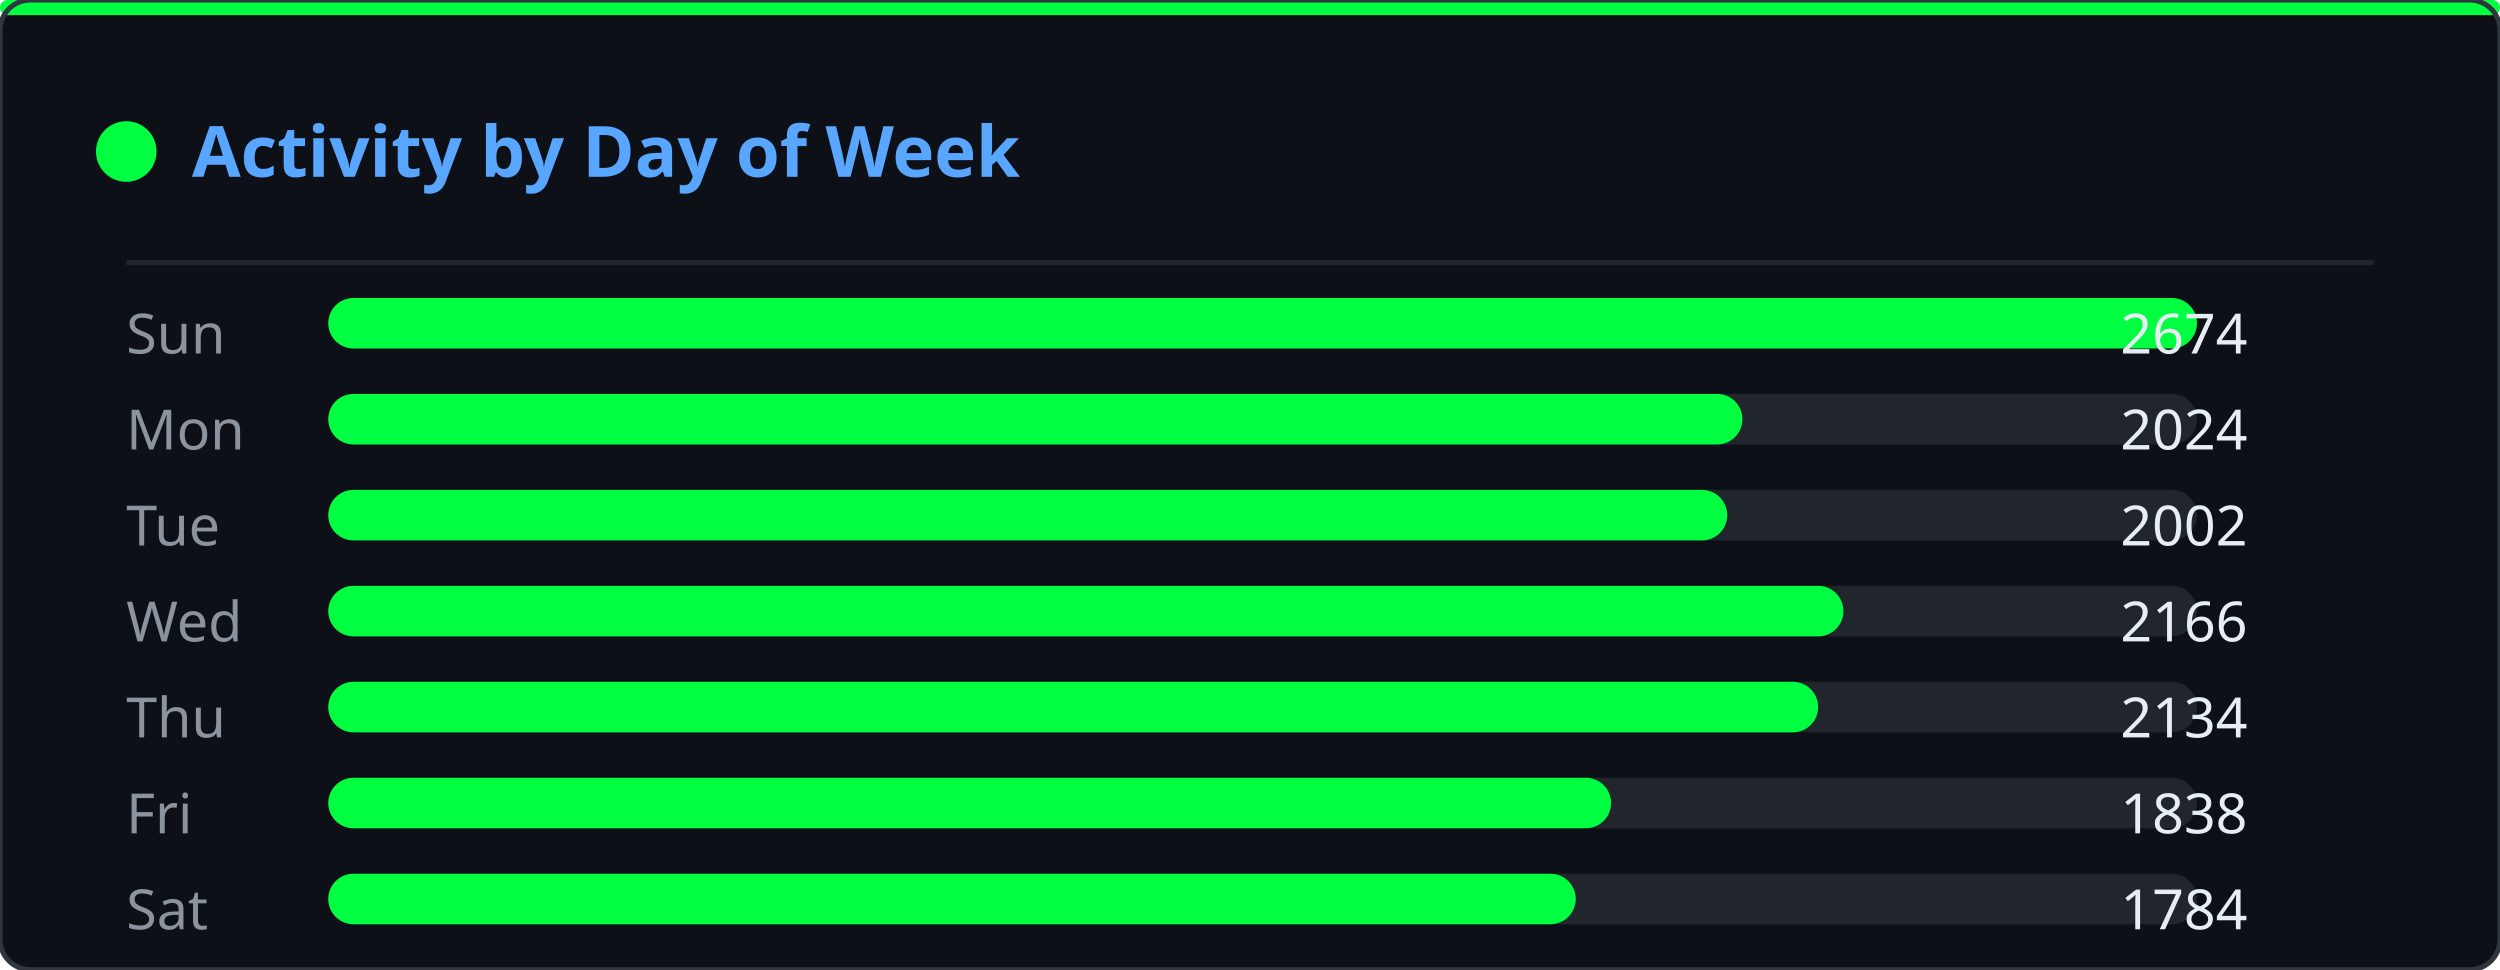
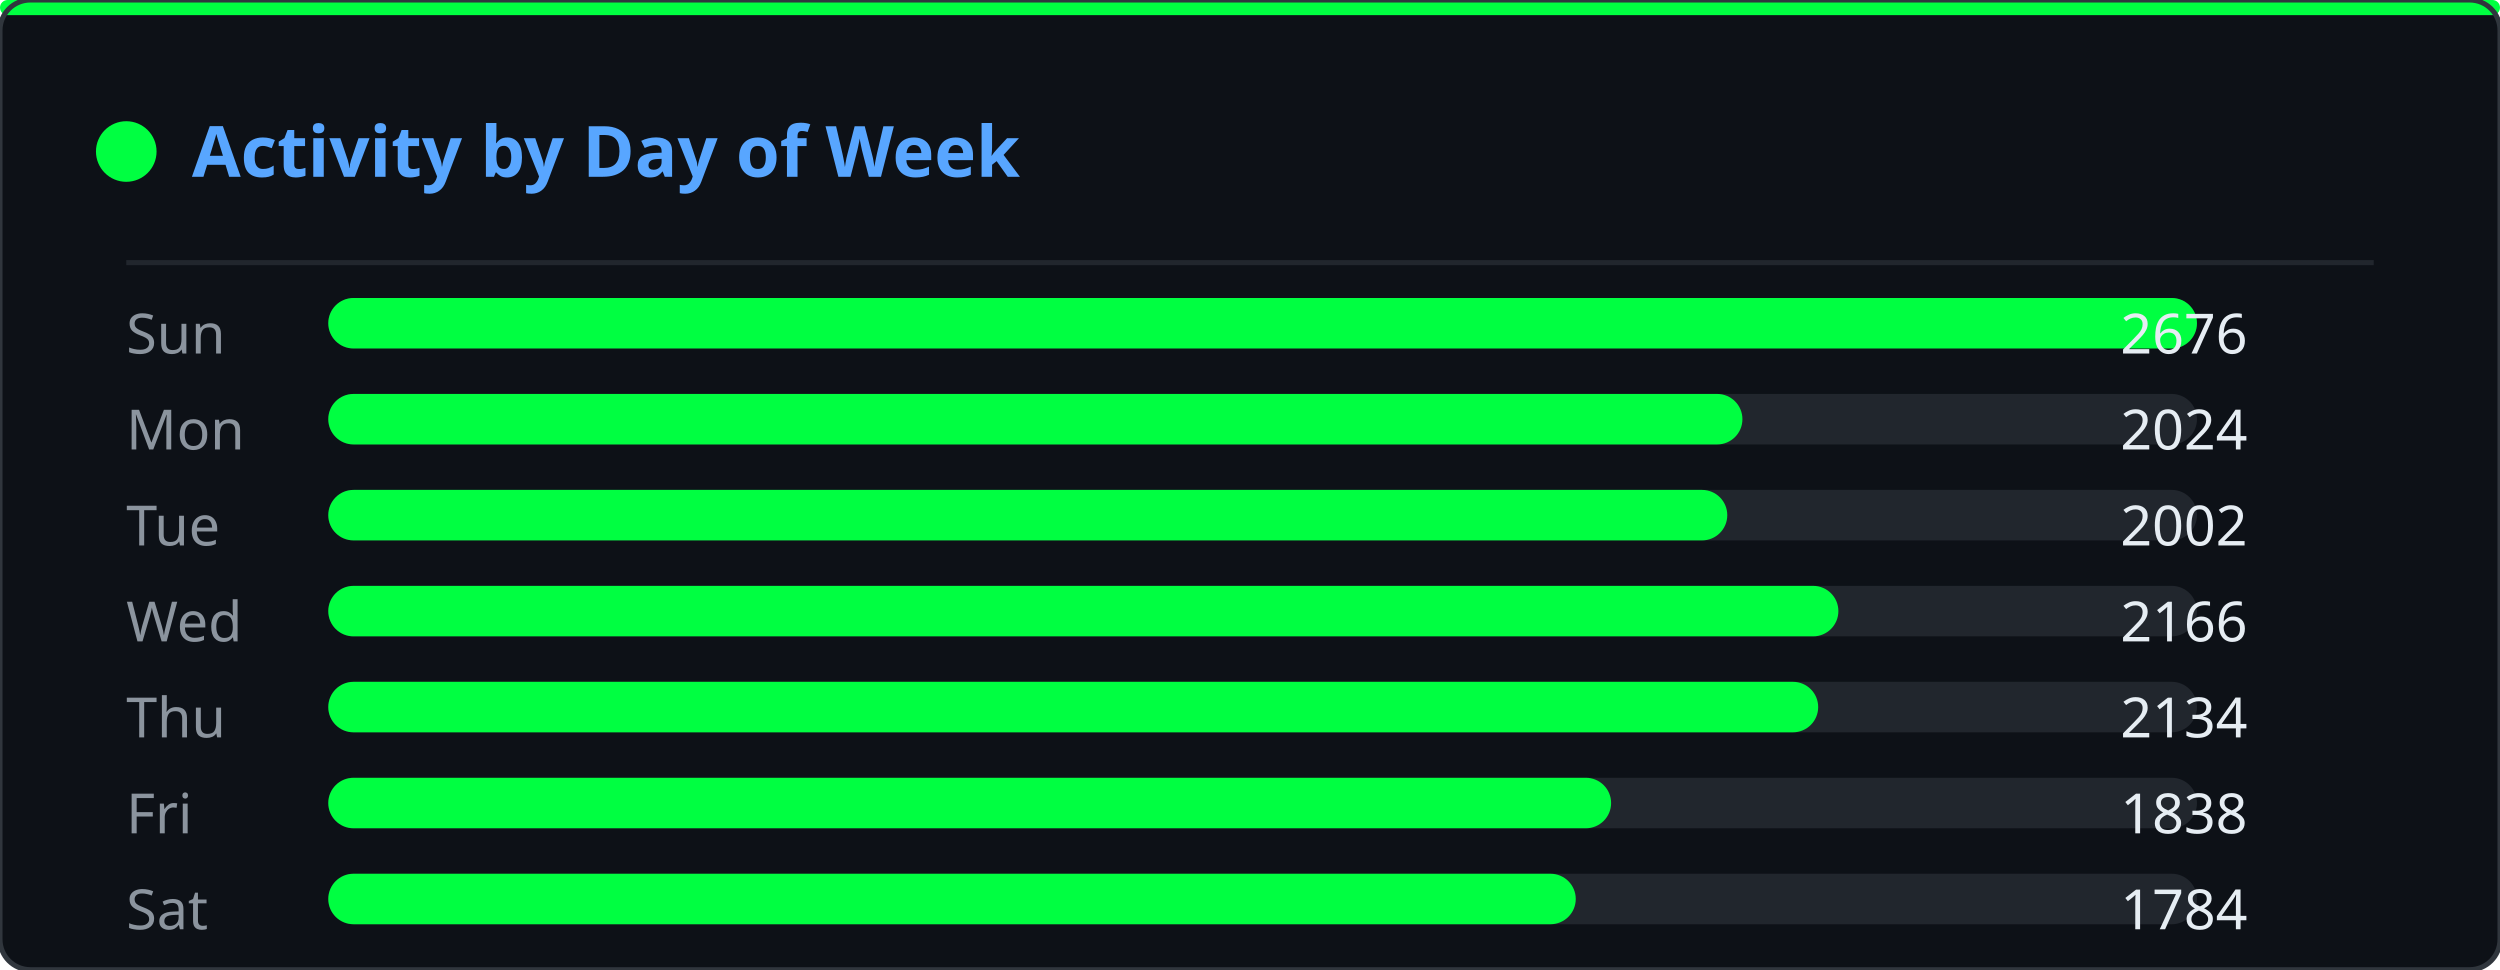
<svg xmlns="http://www.w3.org/2000/svg" width="495" height="192" viewBox="0 0 495 192">
  <defs>
    <clipPath id="ghm-clip">
      <rect width="495" height="192" rx="6" />
    </clipPath>
  </defs>
  <rect width="495" height="192" rx="6" fill="#0d1117" />
  <g clip-path="url(#ghm-clip)">
    <g opacity="0.22">
      <style>@keyframes ghm0{from{transform:translateY(-74px)}to{transform:translateY(206px)}}@keyframes ghm1{from{transform:translateY(-46px)}to{transform:translateY(206px)}}@keyframes ghm2{from{transform:translateY(-46px)}to{transform:translateY(206px)}}@keyframes ghm3{from{transform:translateY(-46px)}to{transform:translateY(206px)}}@keyframes ghm4{from{transform:translateY(-46px)}to{transform:translateY(206px)}}@keyframes ghm5{from{transform:translateY(-46px)}to{transform:translateY(206px)}}@keyframes ghm6{from{transform:translateY(-46px)}to{transform:translateY(206px)}}@keyframes ghm7{from{transform:translateY(-46px)}to{transform:translateY(206px)}}@keyframes ghm8{from{transform:translateY(-46px)}to{transform:translateY(206px)}}@keyframes ghm9{from{transform:translateY(-46px)}to{transform:translateY(206px)}}@keyframes ghm10{from{transform:translateY(-46px)}to{transform:translateY(206px)}}@keyframes ghm11{from{transform:translateY(-46px)}to{transform:translateY(206px)}}@keyframes ghm12{from{transform:translateY(-46px)}to{transform:translateY(206px)}}@keyframes ghm13{from{transform:translateY(-46px)}to{transform:translateY(206px)}}@keyframes ghm14{from{transform:translateY(-46px)}to{transform:translateY(206px)}}@keyframes ghm15{from{transform:translateY(-46px)}to{transform:translateY(206px)}}@keyframes ghm16{from{transform:translateY(-46px)}to{transform:translateY(206px)}}@keyframes ghm17{from{transform:translateY(-46px)}to{transform:translateY(206px)}}@keyframes ghm18{from{transform:translateY(-46px)}to{transform:translateY(206px)}}@keyframes ghm19{from{transform:translateY(-46px)}to{transform:translateY(206px)}}@keyframes ghm20{from{transform:translateY(-46px)}to{transform:translateY(206px)}}@keyframes ghm21{from{transform:translateY(-46px)}to{transform:translateY(206px)}}@keyframes ghm22{from{transform:translateY(-46px)}to{transform:translateY(206px)}}@keyframes ghm23{from{transform:translateY(-46px)}to{transform:translateY(206px)}}@keyframes ghm24{from{transform:translateY(-46px)}to{transform:translateY(206px)}}@keyframes ghm25{from{transform:translateY(-46px)}to{transform:translateY(206px)}}@keyframes ghm26{from{transform:translateY(-46px)}to{transform:translateY(206px)}}@keyframes ghm27{from{transform:translateY(-46px)}to{transform:translateY(206px)}}@keyframes ghm28{from{transform:translateY(-46px)}to{transform:translateY(206px)}}@keyframes ghm29{from{transform:translateY(-46px)}to{transform:translateY(206px)}}@keyframes ghm30{from{transform:translateY(-46px)}to{transform:translateY(206px)}}@keyframes ghm31{from{transform:translateY(-46px)}to{transform:translateY(206px)}}@keyframes ghm32{from{transform:translateY(-46px)}to{transform:translateY(206px)}}@keyframes ghm33{from{transform:translateY(-46px)}to{transform:translateY(206px)}}@keyframes ghm34{from{transform:translateY(-46px)}to{transform:translateY(206px)}}@keyframes ghm35{from{transform:translateY(-46px)}to{transform:translateY(206px)}}@keyframes ghm36{from{transform:translateY(-46px)}to{transform:translateY(206px)}}@keyframes ghm37{from{transform:translateY(-46px)}to{transform:translateY(206px)}}</style>
      <g style="animation:ghm0 1.57s linear infinite;animation-delay:-0.90s">
        <text x="51" y="0" font-family="monospace" font-size="12" fill="#00ff41">ﾇ</text>
        <text x="51" y="-14" font-family="monospace" font-size="12" fill="#00ff41" opacity="0.83">ｩ</text>
        <text x="51" y="-28" font-family="monospace" font-size="12" fill="#00ff41" opacity="0.67">ﾏ</text>
        <text x="51" y="-42" font-family="monospace" font-size="12" fill="#00ff41" opacity="0.50">ﾖ</text>
        <text x="51" y="-56" font-family="monospace" font-size="12" fill="#00ff41" opacity="0.33">ｶ</text>
        <text x="51" y="-70" font-family="monospace" font-size="12" fill="#00ff41" opacity="0.17">ﾇ</text>
      </g>
      <g style="animation:ghm1 2.57s linear infinite;animation-delay:-0.67s">
        <text x="56" y="0" font-family="monospace" font-size="12" fill="#00ff41">ﾀ</text>
        <text x="56" y="-14" font-family="monospace" font-size="12" fill="#00ff41" opacity="0.75">4</text>
        <text x="56" y="-28" font-family="monospace" font-size="12" fill="#00ff41" opacity="0.50">ｺ</text>
        <text x="56" y="-42" font-family="monospace" font-size="12" fill="#00ff41" opacity="0.25">ﾄ</text>
      </g>
      <g style="animation:ghm2 2.24s linear infinite;animation-delay:-0.15s">
        <text x="295" y="0" font-family="monospace" font-size="12" fill="#00ff41">ｳ</text>
        <text x="295" y="-14" font-family="monospace" font-size="12" fill="#00ff41" opacity="0.75">ﾁ</text>
        <text x="295" y="-28" font-family="monospace" font-size="12" fill="#00ff41" opacity="0.50">ｾ</text>
        <text x="295" y="-42" font-family="monospace" font-size="12" fill="#00ff41" opacity="0.25">ﾍ</text>
      </g>
      <g style="animation:ghm3 1.99s linear infinite;animation-delay:-0.92s">
        <text x="46" y="0" font-family="monospace" font-size="12" fill="#00ff41">ﾛ</text>
        <text x="46" y="-14" font-family="monospace" font-size="12" fill="#00ff41" opacity="0.75">ﾜ</text>
        <text x="46" y="-28" font-family="monospace" font-size="12" fill="#00ff41" opacity="0.50">ｪ</text>
        <text x="46" y="-42" font-family="monospace" font-size="12" fill="#00ff41" opacity="0.25">8</text>
      </g>
      <g style="animation:ghm4 1.84s linear infinite;animation-delay:-0.38s">
        <text x="43" y="0" font-family="monospace" font-size="12" fill="#00ff41">3</text>
        <text x="43" y="-14" font-family="monospace" font-size="12" fill="#00ff41" opacity="0.75">ﾃ</text>
        <text x="43" y="-28" font-family="monospace" font-size="12" fill="#00ff41" opacity="0.50">ﾋ</text>
        <text x="43" y="-42" font-family="monospace" font-size="12" fill="#00ff41" opacity="0.25">ﾓ</text>
      </g>
      <g style="animation:ghm5 2.70s linear infinite;animation-delay:-2.61s">
        <text x="28" y="0" font-family="monospace" font-size="12" fill="#00ff41">ｦ</text>
        <text x="28" y="-14" font-family="monospace" font-size="12" fill="#00ff41" opacity="0.75">ﾐ</text>
        <text x="28" y="-28" font-family="monospace" font-size="12" fill="#00ff41" opacity="0.50">9</text>
        <text x="28" y="-42" font-family="monospace" font-size="12" fill="#00ff41" opacity="0.25">9</text>
      </g>
      <g style="animation:ghm6 2.14s linear infinite;animation-delay:-1.62s">
        <text x="379" y="0" font-family="monospace" font-size="12" fill="#00ff41">ﾓ</text>
        <text x="379" y="-14" font-family="monospace" font-size="12" fill="#00ff41" opacity="0.75">ｵ</text>
        <text x="379" y="-28" font-family="monospace" font-size="12" fill="#00ff41" opacity="0.50">ﾈ</text>
        <text x="379" y="-42" font-family="monospace" font-size="12" fill="#00ff41" opacity="0.25">ｵ</text>
      </g>
      <g style="animation:ghm7 2.37s linear infinite;animation-delay:-1.35s">
        <text x="207" y="0" font-family="monospace" font-size="12" fill="#00ff41">ｶ</text>
        <text x="207" y="-14" font-family="monospace" font-size="12" fill="#00ff41" opacity="0.75">ﾁ</text>
        <text x="207" y="-28" font-family="monospace" font-size="12" fill="#00ff41" opacity="0.50">ｼ</text>
        <text x="207" y="-42" font-family="monospace" font-size="12" fill="#00ff41" opacity="0.25">6</text>
      </g>
      <g style="animation:ghm8 1.63s linear infinite;animation-delay:-0.55s">
        <text x="115" y="0" font-family="monospace" font-size="12" fill="#00ff41">ｫ</text>
        <text x="115" y="-14" font-family="monospace" font-size="12" fill="#00ff41" opacity="0.75">ﾝ</text>
        <text x="115" y="-28" font-family="monospace" font-size="12" fill="#00ff41" opacity="0.50">ﾈ</text>
        <text x="115" y="-42" font-family="monospace" font-size="12" fill="#00ff41" opacity="0.25">ﾉ</text>
      </g>
      <g style="animation:ghm9 2.35s linear infinite;animation-delay:-1.04s">
        <text x="377" y="0" font-family="monospace" font-size="12" fill="#00ff41">ｮ</text>
        <text x="377" y="-14" font-family="monospace" font-size="12" fill="#00ff41" opacity="0.75">ﾚ</text>
        <text x="377" y="-28" font-family="monospace" font-size="12" fill="#00ff41" opacity="0.50">ﾌ</text>
        <text x="377" y="-42" font-family="monospace" font-size="12" fill="#00ff41" opacity="0.25">ｴ</text>
      </g>
      <g style="animation:ghm10 1.87s linear infinite;animation-delay:-1.28s">
        <text x="122" y="0" font-family="monospace" font-size="12" fill="#00ff41">ﾃ</text>
        <text x="122" y="-14" font-family="monospace" font-size="12" fill="#00ff41" opacity="0.75">ﾎ</text>
        <text x="122" y="-28" font-family="monospace" font-size="12" fill="#00ff41" opacity="0.50">ﾎ</text>
        <text x="122" y="-42" font-family="monospace" font-size="12" fill="#00ff41" opacity="0.25">ﾖ</text>
      </g>
      <g style="animation:ghm11 3.13s linear infinite;animation-delay:-0.70s">
        <text x="440" y="0" font-family="monospace" font-size="12" fill="#00ff41">ｱ</text>
        <text x="440" y="-14" font-family="monospace" font-size="12" fill="#00ff41" opacity="0.75">ﾈ</text>
        <text x="440" y="-28" font-family="monospace" font-size="12" fill="#00ff41" opacity="0.50">ﾔ</text>
        <text x="440" y="-42" font-family="monospace" font-size="12" fill="#00ff41" opacity="0.25">ﾙ</text>
      </g>
      <g style="animation:ghm12 3.15s linear infinite;animation-delay:-2.99s">
        <text x="150" y="0" font-family="monospace" font-size="12" fill="#00ff41">ﾏ</text>
        <text x="150" y="-14" font-family="monospace" font-size="12" fill="#00ff41" opacity="0.75">ﾀ</text>
        <text x="150" y="-28" font-family="monospace" font-size="12" fill="#00ff41" opacity="0.50">ﾈ</text>
        <text x="150" y="-42" font-family="monospace" font-size="12" fill="#00ff41" opacity="0.25">ｺ</text>
      </g>
      <g style="animation:ghm13 2.21s linear infinite;animation-delay:-0.72s">
        <text x="183" y="0" font-family="monospace" font-size="12" fill="#00ff41">ﾐ</text>
        <text x="183" y="-14" font-family="monospace" font-size="12" fill="#00ff41" opacity="0.75">ｻ</text>
        <text x="183" y="-28" font-family="monospace" font-size="12" fill="#00ff41" opacity="0.50">1</text>
        <text x="183" y="-42" font-family="monospace" font-size="12" fill="#00ff41" opacity="0.25">ﾏ</text>
      </g>
      <g style="animation:ghm14 1.77s linear infinite;animation-delay:-1.04s">
        <text x="351" y="0" font-family="monospace" font-size="12" fill="#00ff41">ﾚ</text>
        <text x="351" y="-14" font-family="monospace" font-size="12" fill="#00ff41" opacity="0.75">0</text>
        <text x="351" y="-28" font-family="monospace" font-size="12" fill="#00ff41" opacity="0.50">ｵ</text>
        <text x="351" y="-42" font-family="monospace" font-size="12" fill="#00ff41" opacity="0.25">ﾂ</text>
      </g>
      <g style="animation:ghm15 2.15s linear infinite;animation-delay:-0.98s">
        <text x="176" y="0" font-family="monospace" font-size="12" fill="#00ff41">3</text>
        <text x="176" y="-14" font-family="monospace" font-size="12" fill="#00ff41" opacity="0.75">ﾝ</text>
        <text x="176" y="-28" font-family="monospace" font-size="12" fill="#00ff41" opacity="0.50">ﾅ</text>
        <text x="176" y="-42" font-family="monospace" font-size="12" fill="#00ff41" opacity="0.25">4</text>
      </g>
      <g style="animation:ghm16 3.18s linear infinite;animation-delay:-1.04s">
        <text x="116" y="0" font-family="monospace" font-size="12" fill="#00ff41">ﾁ</text>
        <text x="116" y="-14" font-family="monospace" font-size="12" fill="#00ff41" opacity="0.75">2</text>
        <text x="116" y="-28" font-family="monospace" font-size="12" fill="#00ff41" opacity="0.50">ｲ</text>
        <text x="116" y="-42" font-family="monospace" font-size="12" fill="#00ff41" opacity="0.25">3</text>
      </g>
      <g style="animation:ghm17 3.13s linear infinite;animation-delay:-1.82s">
        <text x="175" y="0" font-family="monospace" font-size="12" fill="#00ff41">ﾎ</text>
        <text x="175" y="-14" font-family="monospace" font-size="12" fill="#00ff41" opacity="0.75">ﾜ</text>
        <text x="175" y="-28" font-family="monospace" font-size="12" fill="#00ff41" opacity="0.50">ｸ</text>
        <text x="175" y="-42" font-family="monospace" font-size="12" fill="#00ff41" opacity="0.25">ｼ</text>
      </g>
      <g style="animation:ghm18 2.52s linear infinite;animation-delay:-1.46s">
        <text x="18" y="0" font-family="monospace" font-size="12" fill="#00ff41">ｷ</text>
        <text x="18" y="-14" font-family="monospace" font-size="12" fill="#00ff41" opacity="0.75">6</text>
        <text x="18" y="-28" font-family="monospace" font-size="12" fill="#00ff41" opacity="0.50">ｩ</text>
        <text x="18" y="-42" font-family="monospace" font-size="12" fill="#00ff41" opacity="0.25">ｸ</text>
      </g>
      <g style="animation:ghm19 1.94s linear infinite;animation-delay:-0.80s">
        <text x="444" y="0" font-family="monospace" font-size="12" fill="#00ff41">ｺ</text>
        <text x="444" y="-14" font-family="monospace" font-size="12" fill="#00ff41" opacity="0.75">ｶ</text>
        <text x="444" y="-28" font-family="monospace" font-size="12" fill="#00ff41" opacity="0.50">ｴ</text>
        <text x="444" y="-42" font-family="monospace" font-size="12" fill="#00ff41" opacity="0.25">ﾓ</text>
      </g>
      <g style="animation:ghm20 2.72s linear infinite;animation-delay:-0.41s">
        <text x="382" y="0" font-family="monospace" font-size="12" fill="#00ff41">3</text>
        <text x="382" y="-14" font-family="monospace" font-size="12" fill="#00ff41" opacity="0.75">ﾊ</text>
        <text x="382" y="-28" font-family="monospace" font-size="12" fill="#00ff41" opacity="0.50">ﾓ</text>
        <text x="382" y="-42" font-family="monospace" font-size="12" fill="#00ff41" opacity="0.25">ｪ</text>
      </g>
      <g style="animation:ghm21 1.65s linear infinite;animation-delay:-0.06s">
        <text x="205" y="0" font-family="monospace" font-size="12" fill="#00ff41">ﾛ</text>
        <text x="205" y="-14" font-family="monospace" font-size="12" fill="#00ff41" opacity="0.75">0</text>
        <text x="205" y="-28" font-family="monospace" font-size="12" fill="#00ff41" opacity="0.50">ﾝ</text>
        <text x="205" y="-42" font-family="monospace" font-size="12" fill="#00ff41" opacity="0.25">ﾘ</text>
      </g>
      <g style="animation:ghm22 1.88s linear infinite;animation-delay:-0.11s">
        <text x="261" y="0" font-family="monospace" font-size="12" fill="#00ff41">ｶ</text>
        <text x="261" y="-14" font-family="monospace" font-size="12" fill="#00ff41" opacity="0.75">ﾘ</text>
        <text x="261" y="-28" font-family="monospace" font-size="12" fill="#00ff41" opacity="0.50">4</text>
        <text x="261" y="-42" font-family="monospace" font-size="12" fill="#00ff41" opacity="0.25">ｹ</text>
      </g>
      <g style="animation:ghm23 1.72s linear infinite;animation-delay:-1.29s">
        <text x="74" y="0" font-family="monospace" font-size="12" fill="#00ff41">ﾖ</text>
        <text x="74" y="-14" font-family="monospace" font-size="12" fill="#00ff41" opacity="0.75">5</text>
        <text x="74" y="-28" font-family="monospace" font-size="12" fill="#00ff41" opacity="0.50">ｳ</text>
        <text x="74" y="-42" font-family="monospace" font-size="12" fill="#00ff41" opacity="0.25">ﾚ</text>
      </g>
      <g style="animation:ghm24 3.11s linear infinite;animation-delay:-1.97s">
        <text x="84" y="0" font-family="monospace" font-size="12" fill="#00ff41">1</text>
        <text x="84" y="-14" font-family="monospace" font-size="12" fill="#00ff41" opacity="0.75">0</text>
        <text x="84" y="-28" font-family="monospace" font-size="12" fill="#00ff41" opacity="0.50">ﾘ</text>
        <text x="84" y="-42" font-family="monospace" font-size="12" fill="#00ff41" opacity="0.25">7</text>
      </g>
      <g style="animation:ghm25 2.23s linear infinite;animation-delay:-0.66s">
        <text x="245" y="0" font-family="monospace" font-size="12" fill="#00ff41">ｿ</text>
        <text x="245" y="-14" font-family="monospace" font-size="12" fill="#00ff41" opacity="0.75">ﾒ</text>
        <text x="245" y="-28" font-family="monospace" font-size="12" fill="#00ff41" opacity="0.50">ｨ</text>
        <text x="245" y="-42" font-family="monospace" font-size="12" fill="#00ff41" opacity="0.25">ｻ</text>
      </g>
      <g style="animation:ghm26 3.20s linear infinite;animation-delay:-1.89s">
        <text x="163" y="0" font-family="monospace" font-size="12" fill="#00ff41">5</text>
        <text x="163" y="-14" font-family="monospace" font-size="12" fill="#00ff41" opacity="0.75">ﾕ</text>
        <text x="163" y="-28" font-family="monospace" font-size="12" fill="#00ff41" opacity="0.50">ﾌ</text>
        <text x="163" y="-42" font-family="monospace" font-size="12" fill="#00ff41" opacity="0.25">ﾌ</text>
      </g>
      <g style="animation:ghm27 2.84s linear infinite;animation-delay:-0.59s">
        <text x="444" y="0" font-family="monospace" font-size="12" fill="#00ff41">ｱ</text>
        <text x="444" y="-14" font-family="monospace" font-size="12" fill="#00ff41" opacity="0.75">ｪ</text>
        <text x="444" y="-28" font-family="monospace" font-size="12" fill="#00ff41" opacity="0.50">0</text>
        <text x="444" y="-42" font-family="monospace" font-size="12" fill="#00ff41" opacity="0.25">3</text>
      </g>
      <g style="animation:ghm28 3.04s linear infinite;animation-delay:-0.90s">
        <text x="416" y="0" font-family="monospace" font-size="12" fill="#00ff41">ﾖ</text>
        <text x="416" y="-14" font-family="monospace" font-size="12" fill="#00ff41" opacity="0.75">ｹ</text>
        <text x="416" y="-28" font-family="monospace" font-size="12" fill="#00ff41" opacity="0.50">ﾛ</text>
        <text x="416" y="-42" font-family="monospace" font-size="12" fill="#00ff41" opacity="0.25">ﾝ</text>
      </g>
      <g style="animation:ghm29 3.08s linear infinite;animation-delay:-2.24s">
        <text x="71" y="0" font-family="monospace" font-size="12" fill="#00ff41">ｳ</text>
        <text x="71" y="-14" font-family="monospace" font-size="12" fill="#00ff41" opacity="0.75">4</text>
        <text x="71" y="-28" font-family="monospace" font-size="12" fill="#00ff41" opacity="0.50">ﾒ</text>
        <text x="71" y="-42" font-family="monospace" font-size="12" fill="#00ff41" opacity="0.25">ｾ</text>
      </g>
      <g style="animation:ghm30 1.64s linear infinite;animation-delay:-1.17s">
        <text x="311" y="0" font-family="monospace" font-size="12" fill="#00ff41">ﾒ</text>
        <text x="311" y="-14" font-family="monospace" font-size="12" fill="#00ff41" opacity="0.75">ﾙ</text>
        <text x="311" y="-28" font-family="monospace" font-size="12" fill="#00ff41" opacity="0.50">ｵ</text>
        <text x="311" y="-42" font-family="monospace" font-size="12" fill="#00ff41" opacity="0.25">ﾓ</text>
      </g>
      <g style="animation:ghm31 2.93s linear infinite;animation-delay:-2.38s">
        <text x="360" y="0" font-family="monospace" font-size="12" fill="#00ff41">ﾖ</text>
        <text x="360" y="-14" font-family="monospace" font-size="12" fill="#00ff41" opacity="0.75">9</text>
        <text x="360" y="-28" font-family="monospace" font-size="12" fill="#00ff41" opacity="0.50">9</text>
        <text x="360" y="-42" font-family="monospace" font-size="12" fill="#00ff41" opacity="0.25">ｾ</text>
      </g>
      <g style="animation:ghm32 2.81s linear infinite;animation-delay:-1.81s">
        <text x="142" y="0" font-family="monospace" font-size="12" fill="#00ff41">ｳ</text>
        <text x="142" y="-14" font-family="monospace" font-size="12" fill="#00ff41" opacity="0.75">ﾊ</text>
        <text x="142" y="-28" font-family="monospace" font-size="12" fill="#00ff41" opacity="0.50">ｺ</text>
        <text x="142" y="-42" font-family="monospace" font-size="12" fill="#00ff41" opacity="0.25">ｺ</text>
      </g>
      <g style="animation:ghm33 3.12s linear infinite;animation-delay:-1.67s">
        <text x="25" y="0" font-family="monospace" font-size="12" fill="#00ff41">ｽ</text>
        <text x="25" y="-14" font-family="monospace" font-size="12" fill="#00ff41" opacity="0.75">1</text>
        <text x="25" y="-28" font-family="monospace" font-size="12" fill="#00ff41" opacity="0.50">ﾄ</text>
        <text x="25" y="-42" font-family="monospace" font-size="12" fill="#00ff41" opacity="0.25">ﾅ</text>
      </g>
      <g style="animation:ghm34 2.99s linear infinite;animation-delay:-0.61s">
        <text x="242" y="0" font-family="monospace" font-size="12" fill="#00ff41">ﾜ</text>
        <text x="242" y="-14" font-family="monospace" font-size="12" fill="#00ff41" opacity="0.75">ｶ</text>
        <text x="242" y="-28" font-family="monospace" font-size="12" fill="#00ff41" opacity="0.50">ｬ</text>
        <text x="242" y="-42" font-family="monospace" font-size="12" fill="#00ff41" opacity="0.25">ｴ</text>
      </g>
      <g style="animation:ghm35 2.78s linear infinite;animation-delay:-2.63s">
        <text x="245" y="0" font-family="monospace" font-size="12" fill="#00ff41">ﾚ</text>
        <text x="245" y="-14" font-family="monospace" font-size="12" fill="#00ff41" opacity="0.75">ﾇ</text>
        <text x="245" y="-28" font-family="monospace" font-size="12" fill="#00ff41" opacity="0.50">ｺ</text>
        <text x="245" y="-42" font-family="monospace" font-size="12" fill="#00ff41" opacity="0.25">ｧ</text>
      </g>
      <g style="animation:ghm36 3.07s linear infinite;animation-delay:-1.25s">
        <text x="387" y="0" font-family="monospace" font-size="12" fill="#00ff41">ｸ</text>
        <text x="387" y="-14" font-family="monospace" font-size="12" fill="#00ff41" opacity="0.75">ｳ</text>
        <text x="387" y="-28" font-family="monospace" font-size="12" fill="#00ff41" opacity="0.50">ｯ</text>
        <text x="387" y="-42" font-family="monospace" font-size="12" fill="#00ff41" opacity="0.25">0</text>
      </g>
      <g style="animation:ghm37 2.26s linear infinite;animation-delay:-1.19s">
        <text x="456" y="0" font-family="monospace" font-size="12" fill="#00ff41">ｨ</text>
        <text x="456" y="-14" font-family="monospace" font-size="12" fill="#00ff41" opacity="0.75">ｱ</text>
        <text x="456" y="-28" font-family="monospace" font-size="12" fill="#00ff41" opacity="0.50">ﾓ</text>
        <text x="456" y="-42" font-family="monospace" font-size="12" fill="#00ff41" opacity="0.25">1</text>
      </g>
    </g>
  </g>
  <rect width="495" height="3" rx="1.5" fill="#00ff41" />
  <rect width="495" height="192" rx="6" fill="none" stroke="#30363d" stroke-width="1" />
  <circle cx="25" cy="30" r="6" fill="#00ff41" />
  <text x="38" y="35" font-family="'Segoe UI',Ubuntu,sans-serif" font-size="14" font-weight="600" fill="#58a6ff">Activity by Day of Week</text>
  <line x1="25" y1="52" x2="470" y2="52" stroke="#21262d" stroke-width="1" />
  <text x="25" y="70" font-family="'Segoe UI',Ubuntu,sans-serif" font-size="11" fill="#8b949e">Sun</text>
  <rect x="65" y="59" width="370" height="10" rx="5" fill="#21262d" />
  <rect x="65" y="59" width="370" height="10" rx="5" fill="#00ff41" />
-   <text x="445" y="70" text-anchor="end" font-family="'Segoe UI',Ubuntu,sans-serif" font-size="11" fill="#e6edf3">2674</text>
+   <text x="445" y="70" text-anchor="end" font-family="'Segoe UI',Ubuntu,sans-serif" font-size="11" fill="#e6edf3">2676</text>
  <text x="25" y="89" font-family="'Segoe UI',Ubuntu,sans-serif" font-size="11" fill="#8b949e">Mon</text>
  <rect x="65" y="78" width="370" height="10" rx="5" fill="#21262d" />
  <rect x="65" y="78" width="280" height="10" rx="5" fill="#00ff41" />
  <text x="445" y="89" text-anchor="end" font-family="'Segoe UI',Ubuntu,sans-serif" font-size="11" fill="#e6edf3">2024</text>
  <text x="25" y="108" font-family="'Segoe UI',Ubuntu,sans-serif" font-size="11" fill="#8b949e">Tue</text>
  <rect x="65" y="97" width="370" height="10" rx="5" fill="#21262d" />
  <rect x="65" y="97" width="277" height="10" rx="5" fill="#00ff41" />
  <text x="445" y="108" text-anchor="end" font-family="'Segoe UI',Ubuntu,sans-serif" font-size="11" fill="#e6edf3">2002</text>
  <text x="25" y="127" font-family="'Segoe UI',Ubuntu,sans-serif" font-size="11" fill="#8b949e">Wed</text>
  <rect x="65" y="116" width="370" height="10" rx="5" fill="#21262d" />
-   <rect x="65" y="116" width="300" height="10" rx="5" fill="#00ff41" />
+   <rect x="65" y="116" width="299" height="10" rx="5" fill="#00ff41" />
  <text x="445" y="127" text-anchor="end" font-family="'Segoe UI',Ubuntu,sans-serif" font-size="11" fill="#e6edf3">2166</text>
  <text x="25" y="146" font-family="'Segoe UI',Ubuntu,sans-serif" font-size="11" fill="#8b949e">Thu</text>
  <rect x="65" y="135" width="370" height="10" rx="5" fill="#21262d" />
  <rect x="65" y="135" width="295" height="10" rx="5" fill="#00ff41" />
  <text x="445" y="146" text-anchor="end" font-family="'Segoe UI',Ubuntu,sans-serif" font-size="11" fill="#e6edf3">2134</text>
  <text x="25" y="165" font-family="'Segoe UI',Ubuntu,sans-serif" font-size="11" fill="#8b949e">Fri</text>
  <rect x="65" y="154" width="370" height="10" rx="5" fill="#21262d" />
  <rect x="65" y="154" width="254" height="10" rx="5" fill="#00ff41" />
  <text x="445" y="165" text-anchor="end" font-family="'Segoe UI',Ubuntu,sans-serif" font-size="11" fill="#e6edf3">1838</text>
  <text x="25" y="184" font-family="'Segoe UI',Ubuntu,sans-serif" font-size="11" fill="#8b949e">Sat</text>
  <rect x="65" y="173" width="370" height="10" rx="5" fill="#21262d" />
  <rect x="65" y="173" width="247" height="10" rx="5" fill="#00ff41" />
  <text x="445" y="184" text-anchor="end" font-family="'Segoe UI',Ubuntu,sans-serif" font-size="11" fill="#e6edf3">1784</text>
</svg>
